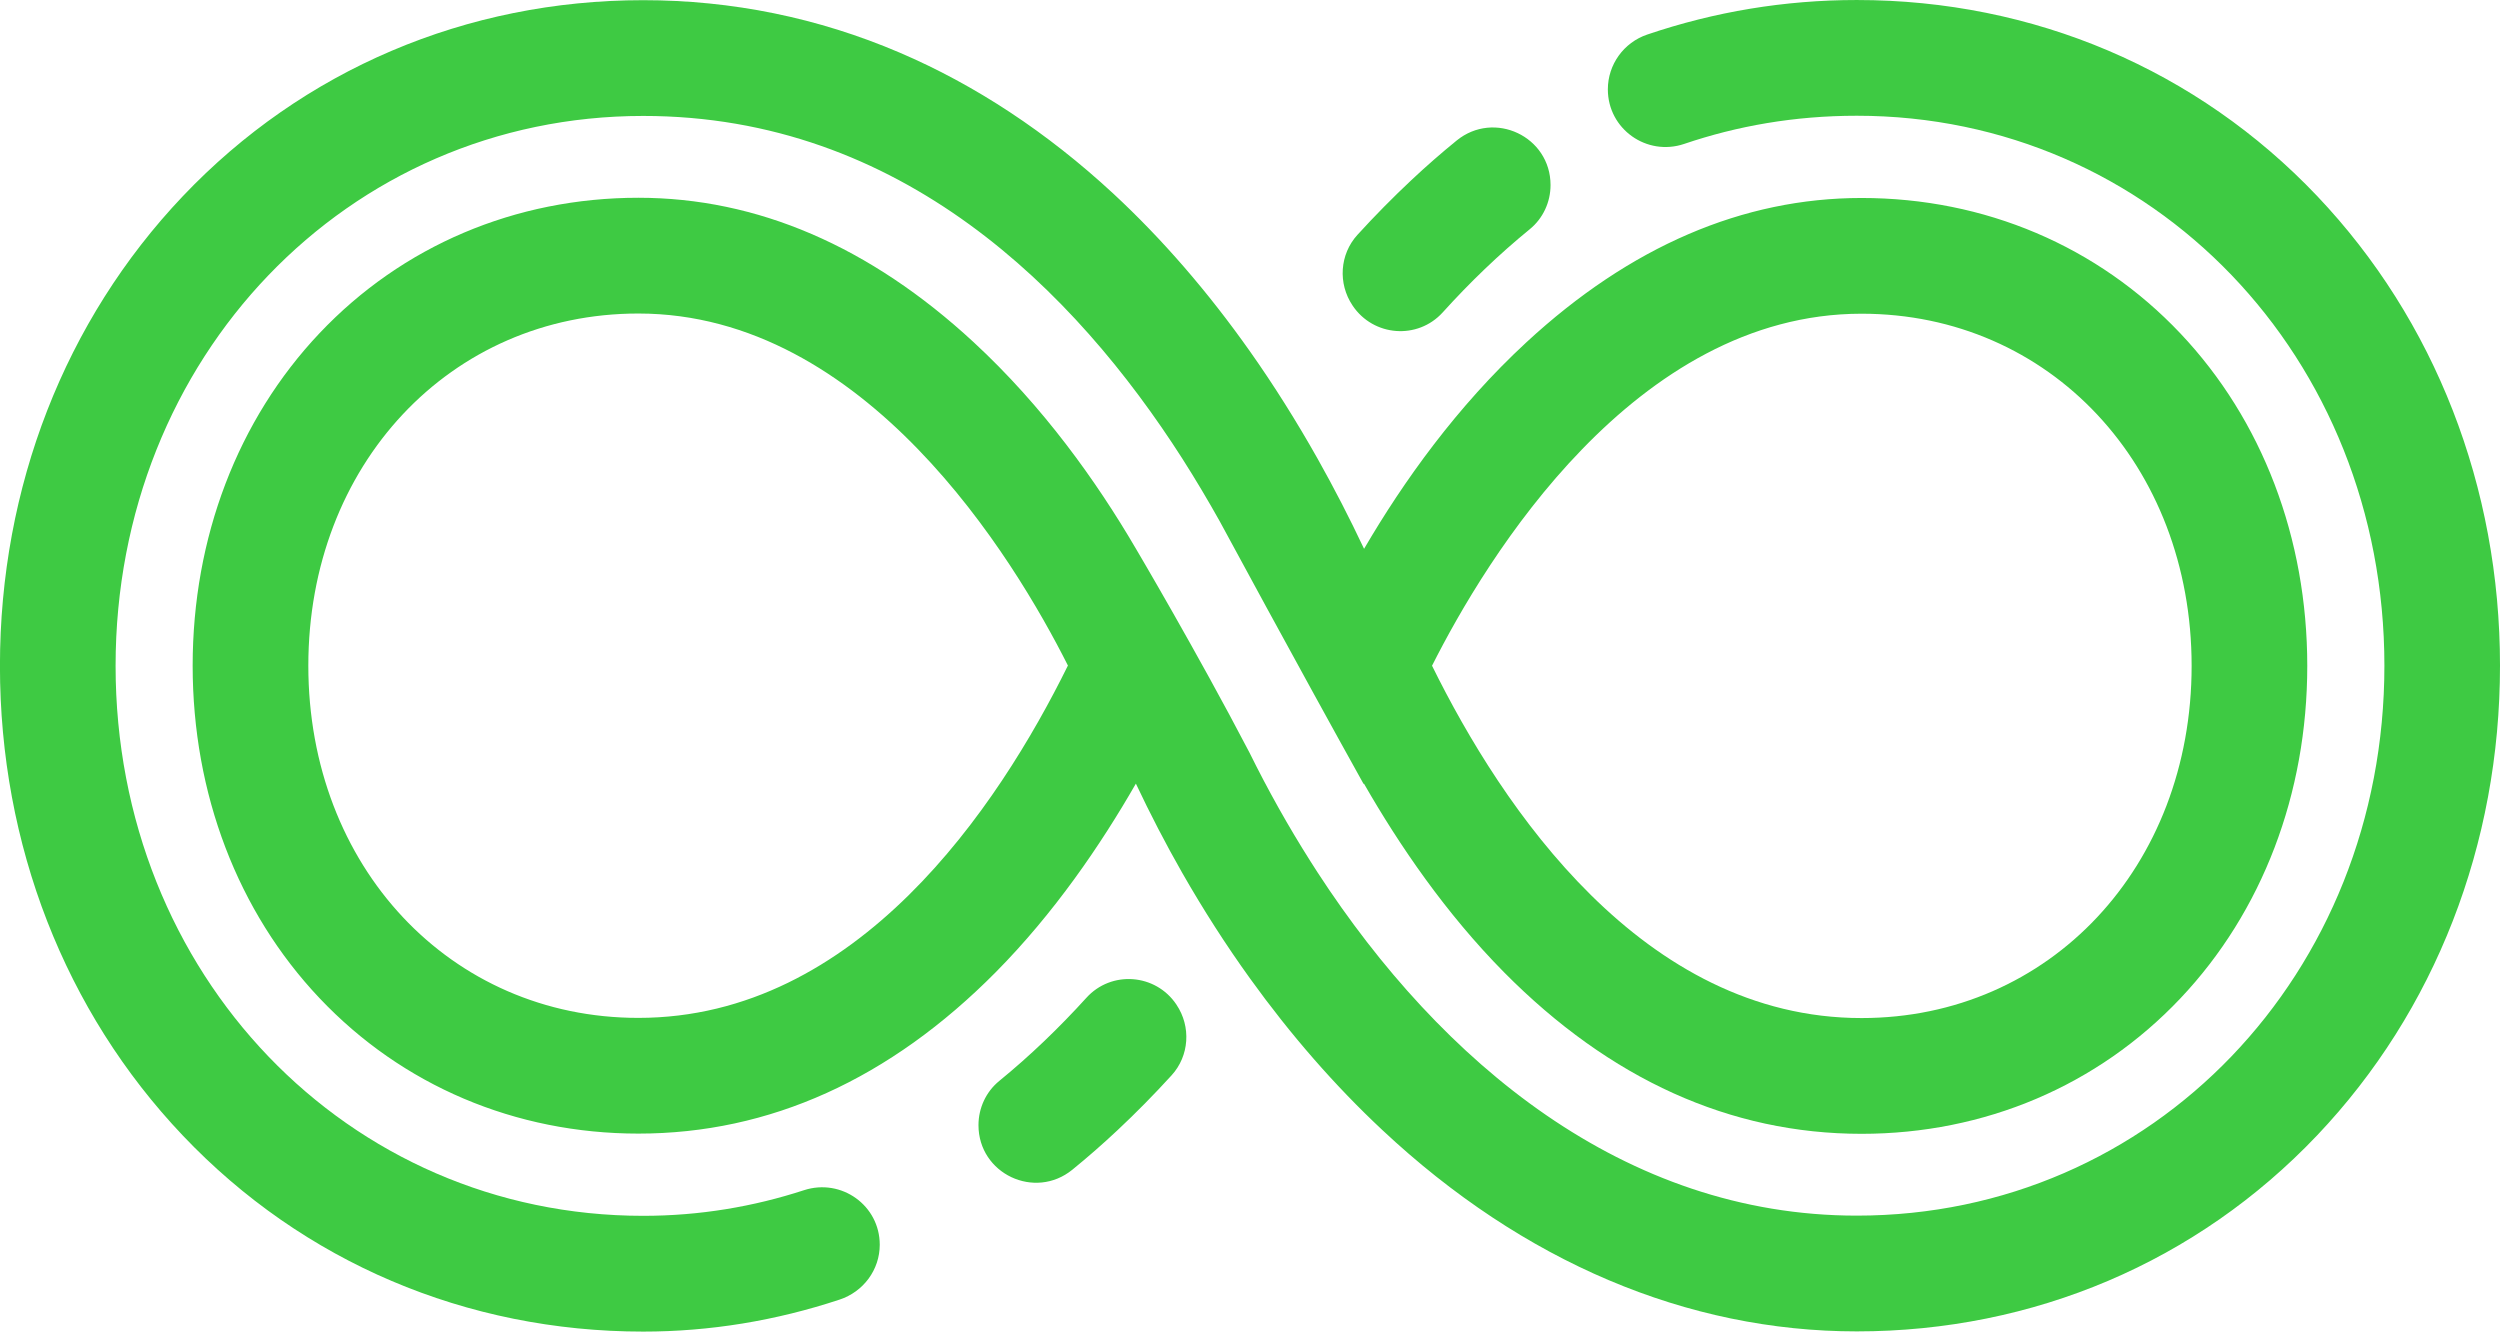
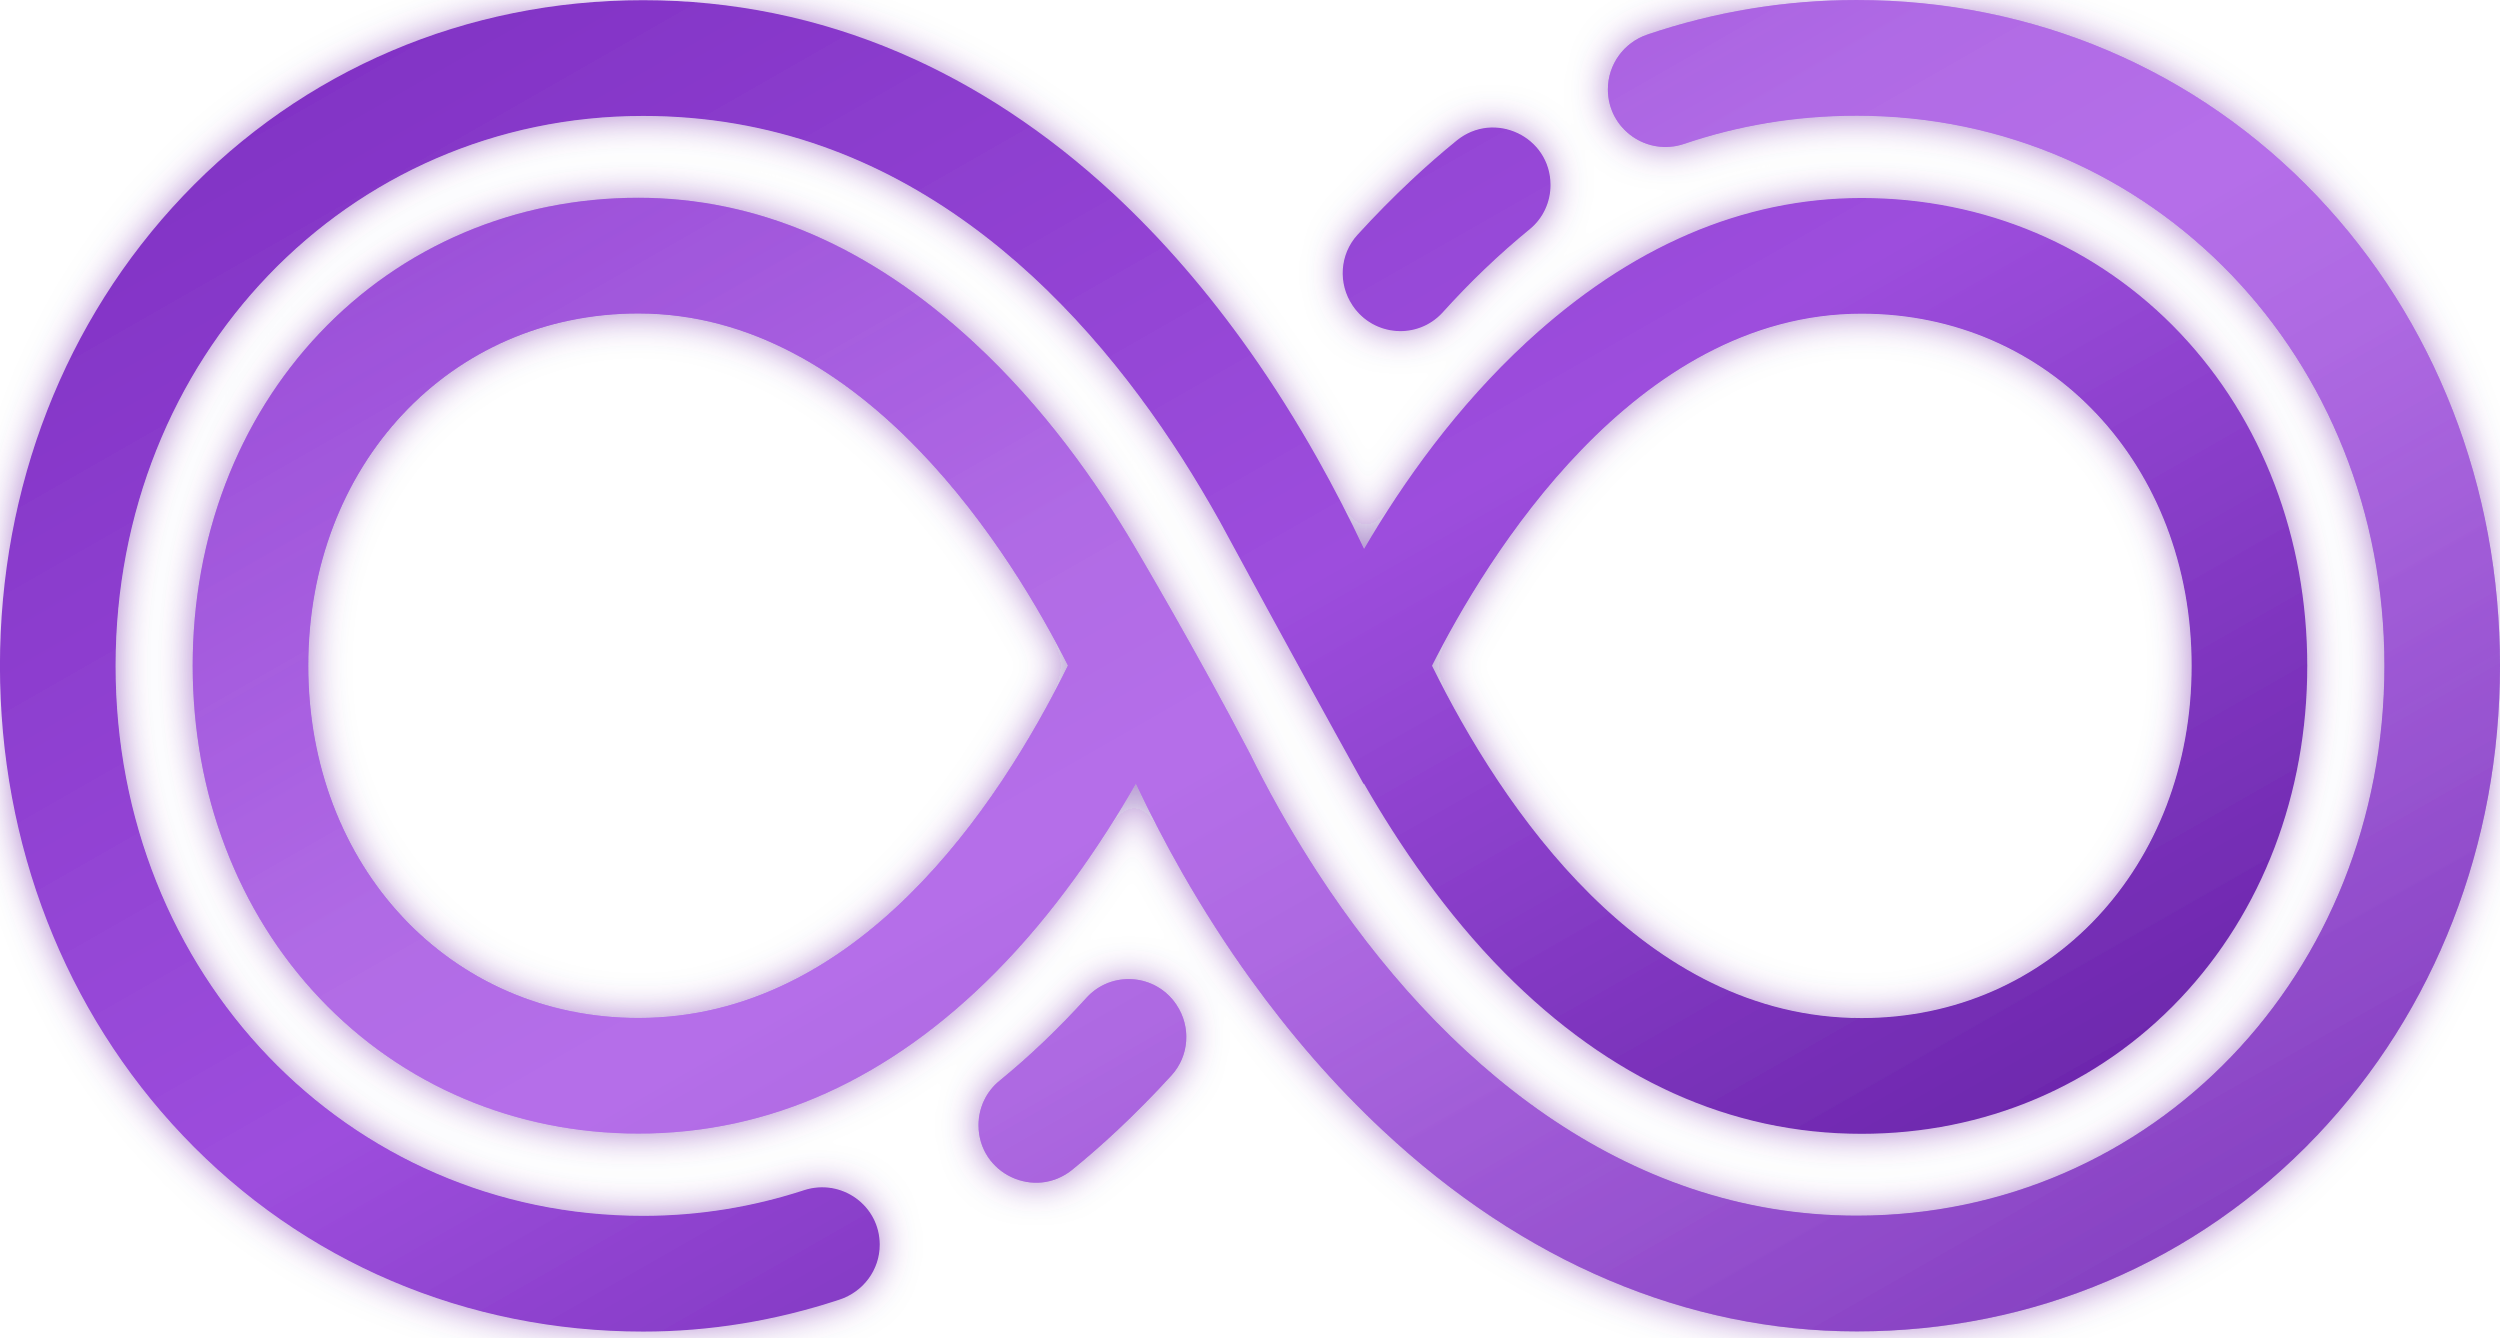
<svg xmlns="http://www.w3.org/2000/svg" width="402" height="215" viewBox="0 0 402 215" fill="none">
-   <path d="M182.653 88.227C176.304 77.374 167.738 65.356 156.532 54.998C139.869 39.599 121.738 31.8 102.65 31.8C82.875 31.8 64.667 39.53 51.38 53.579C38.224 67.486 30.979 86.473 30.979 107.038C30.979 127.617 38.224 146.597 51.38 160.503C64.667 174.553 82.871 182.283 102.65 182.283C123.743 182.283 143.084 173.537 160.143 156.3C169.474 146.866 176.934 135.963 182.65 126.006C184.97 130.928 187.455 135.713 190.094 140.339C193.49 146.281 197.127 151.954 201 157.331C207.491 166.353 214.621 174.549 222.292 181.721C244.898 202.897 271.273 214.088 298.569 214.088C326.999 214.088 353.292 202.897 372.595 182.564C391.556 162.596 402 135.778 402 107.038C402 78.309 391.552 51.495 372.595 31.519C353.292 11.194 326.999 0.002 298.569 0.002C286.991 0.002 275.694 1.883 264.869 5.559C261.093 6.844 258.542 10.382 258.542 14.37C258.542 20.751 264.8 25.185 270.835 23.135C279.316 20.258 288.543 18.612 298.573 18.612C346.144 18.612 383.412 57.456 383.412 107.038C383.412 156.634 346.144 195.474 298.573 195.474C261.147 195.474 231.719 170.764 211.901 140.339C211.513 139.743 211.137 139.155 210.76 138.559C207.149 132.867 203.861 126.986 200.923 121.033C192.43 104.753 182.653 88.227 182.653 88.227ZM102.65 163.676C72.392 163.676 49.579 139.328 49.579 107.041C49.579 74.766 72.392 50.414 102.65 50.414C139.166 50.414 163.013 89.731 171.721 107.018C160.458 129.851 137.829 163.676 102.65 163.676ZM189.153 161.515C185.819 156.554 178.701 156.008 174.687 160.45C170.315 165.268 165.644 169.761 160.681 173.814C158.557 175.549 157.339 178.172 157.339 180.925C157.339 188.736 166.393 193.017 172.447 188.079C174.909 186.075 177.326 183.96 179.703 181.729C182.68 178.941 185.58 175.995 188.392 172.91C191.246 169.784 191.546 165.076 189.18 161.561L189.153 161.515Z" fill="#3ECA43" />
-   <path d="M219.277 126.083L219.315 125.994C225.035 135.967 232.502 146.885 241.844 156.335C258.896 173.568 278.249 182.318 299.337 182.318C319.112 182.318 337.324 174.588 350.607 160.538C363.764 146.632 371.009 127.648 371.009 107.073C371.009 86.505 363.764 67.521 350.607 53.614C337.324 39.565 319.116 31.835 299.337 31.835C280.246 31.835 262.123 39.635 245.455 55.033C234.254 65.387 225.688 77.397 219.342 88.251C216.987 83.251 214.49 78.417 211.871 73.759C208.456 67.698 204.826 61.929 200.996 56.503C194.235 46.926 186.864 38.404 179.008 31.123C168.383 21.286 156.825 13.663 144.659 8.46C131.583 2.864 117.708 0.029 103.423 0.029C74.989 0.029 48.699 11.221 29.396 31.55C10.436 51.526 -0.009 78.34 -0.009 107.069C-0.009 135.809 10.436 162.623 29.396 182.595C48.695 202.928 74.989 214.12 103.423 214.12C114.151 214.12 124.734 212.374 135.002 208.978C138.832 207.716 141.463 204.19 141.463 200.151C141.463 193.829 135.294 189.429 129.286 191.383C121.154 194.032 112.526 195.505 103.426 195.505C55.852 195.505 18.587 156.662 18.587 107.069C18.587 57.483 55.852 18.643 103.426 18.643C144.897 18.643 172.847 46.746 190.125 73.755C192.288 77.147 194.285 80.52 196.125 83.809C196.125 83.809 208.379 106.488 219.277 126.083ZM299.337 163.704C264.162 163.704 241.529 129.879 230.271 107.049C238.983 89.762 262.829 50.445 299.337 50.445C329.599 50.445 352.413 74.798 352.413 107.073C352.413 139.355 329.599 163.704 299.337 163.704ZM217.513 49.157C220.852 54.122 227.962 54.668 231.984 50.238C236.351 45.403 241.022 40.911 245.981 36.862C248.113 35.127 249.327 32.504 249.327 29.758C249.327 21.947 240.269 17.671 234.219 22.605C231.761 24.608 229.341 26.716 226.967 28.947C223.986 31.743 221.086 34.681 218.274 37.765C215.416 40.9 215.124 45.596 217.483 49.111L217.513 49.157Z" fill="#3ECA43" />
+   <filter id="glow1" x="-50%" y="-50%" width="200%" height="200%">
+     <feGaussianBlur stdDeviation="8" result="blur" />
+     <feComposite in="SourceGraphic" in2="blur" operator="over" />
+   </filter>
+   <defs>
+     <linearGradient id="purpleGradient" x1="0%" y1="0%" x2="100%" y2="100%">
+       <stop offset="0%" stop-color="#7B2CBF" />
+       <stop offset="50%" stop-color="#9D4EDD" />
+       <stop offset="100%" stop-color="#5A189A" />
+     </linearGradient>
+     <linearGradient id="shimmerGradient" x1="0%" y1="0%" x2="100%" y2="100%">
+       <stop offset="0%" stop-color="#C77DFF" stop-opacity="0.7" />
+       <stop offset="40%" stop-color="#E0AAFF" stop-opacity="0.9" />
+       <stop offset="60%" stop-color="#E0AAFF" stop-opacity="0.9" />
+       <stop offset="100%" stop-color="#C77DFF" stop-opacity="0.7" />
+     </linearGradient>
+   </defs>
+   <g filter="url(#shadow)">
+     <path d="M182.653 88.227C176.304 77.374 167.738 65.356 156.532 54.998C139.869 39.599 121.738 31.8 102.65 31.8C82.875 31.8 64.667 39.53 51.38 53.579C38.224 67.486 30.979 86.473 30.979 107.038C30.979 127.617 38.224 146.597 51.38 160.503C64.667 174.553 82.871 182.283 102.65 182.283C123.743 182.283 143.084 173.537 160.143 156.3C169.474 146.866 176.934 135.963 182.65 126.006C184.97 130.928 187.455 135.713 190.094 140.339C193.49 146.281 197.127 151.954 201 157.331C207.491 166.353 214.621 174.549 222.292 181.721C244.898 202.897 271.273 214.088 298.569 214.088C326.999 214.088 353.292 202.897 372.595 182.564C391.556 162.596 402 135.778 402 107.038C402 78.309 391.552 51.495 372.595 31.519C353.292 11.194 326.999 0.002 298.569 0.002C286.991 0.002 275.694 1.883 264.869 5.559C261.093 6.844 258.542 10.382 258.542 14.37C258.542 20.751 264.8 25.185 270.835 23.135C279.316 20.258 288.543 18.612 298.573 18.612C346.144 18.612 383.412 57.456 383.412 107.038C383.412 156.634 346.144 195.474 298.573 195.474C261.147 195.474 231.719 170.764 211.901 140.339C211.513 139.743 211.137 139.155 210.76 138.559C207.149 132.867 203.861 126.986 200.923 121.033C192.43 104.753 182.653 88.227 182.653 88.227ZM102.65 163.676C72.392 163.676 49.579 139.328 49.579 107.041C49.579 74.766 72.392 50.414 102.65 50.414C139.166 50.414 163.013 89.731 171.721 107.018C160.458 129.851 137.829 163.676 102.65 163.676ZM189.153 161.515C185.819 156.554 178.701 156.008 174.687 160.45C170.315 165.268 165.644 169.761 160.681 173.814C158.557 175.549 157.339 178.172 157.339 180.925C157.339 188.736 166.393 193.017 172.447 188.079C174.909 186.075 177.326 183.96 179.703 181.729C182.68 178.941 185.58 175.995 188.392 172.91C191.246 169.784 191.546 165.076 189.18 161.561L189.153 161.515Z" fill="url(#purpleGradient)" />
+     <path d="M219.277 126.083L219.315 125.994C225.035 135.967 232.502 146.885 241.844 156.335C258.896 173.568 278.249 182.318 299.337 182.318C319.112 182.318 337.324 174.588 350.607 160.538C363.764 146.632 371.009 127.648 371.009 107.073C371.009 86.505 363.764 67.521 350.607 53.614C337.324 39.565 319.116 31.835 299.337 31.835C280.246 31.835 262.123 39.635 245.455 55.033C234.254 65.387 225.688 77.397 219.342 88.251C216.987 83.251 214.49 78.417 211.871 73.759C208.456 67.698 204.826 61.929 200.996 56.503C194.235 46.926 186.864 38.404 179.008 31.123C168.383 21.286 156.825 13.663 144.659 8.46C131.583 2.864 117.708 0.029 103.423 0.029C74.989 0.029 48.699 11.221 29.396 31.55C10.436 51.526 -0.009 78.34 -0.009 107.069C-0.009 135.809 10.436 162.623 29.396 182.595C48.695 202.928 74.989 214.12 103.423 214.12C114.151 214.12 124.734 212.374 135.002 208.978C138.832 207.716 141.463 204.19 141.463 200.151C141.463 193.829 135.294 189.429 129.286 191.383C121.154 194.032 112.526 195.505 103.426 195.505C55.852 195.505 18.587 156.662 18.587 107.069C18.587 57.483 55.852 18.643 103.426 18.643C144.897 18.643 172.847 46.746 190.125 73.755C192.288 77.147 194.285 80.52 196.125 83.809C196.125 83.809 208.379 106.488 219.277 126.083ZM299.337 163.704C264.162 163.704 241.529 129.879 230.271 107.049C238.983 89.762 262.829 50.445 299.337 50.445C329.599 50.445 352.413 74.798 352.413 107.073C352.413 139.355 329.599 163.704 299.337 163.704ZM217.513 49.157C220.852 54.122 227.962 54.668 231.984 50.238C236.351 45.403 241.022 40.911 245.981 36.862C248.113 35.127 249.327 32.504 249.327 29.758C249.327 21.947 240.269 17.671 234.219 22.605C231.761 24.608 229.341 26.716 226.967 28.947C223.986 31.743 221.086 34.681 218.274 37.765C215.416 40.9 215.124 45.596 217.483 49.111L217.513 49.157Z" fill="url(#purpleGradient)" />
+   </g>
+   <g opacity="0.4">
+     <path d="M182.653 88.227C176.304 77.374 167.738 65.356 156.532 54.998C139.869 39.599 121.738 31.8 102.65 31.8C82.875 31.8 64.667 39.53 51.38 53.579C38.224 67.486 30.979 86.473 30.979 107.038C30.979 127.617 38.224 146.597 51.38 160.503C64.667 174.553 82.871 182.283 102.65 182.283C123.743 182.283 143.084 173.537 160.143 156.3C169.474 146.866 176.934 135.963 182.65 126.006C184.97 130.928 187.455 135.713 190.094 140.339C193.49 146.281 197.127 151.954 201 157.331C207.491 166.353 214.621 174.549 222.292 181.721C244.898 202.897 271.273 214.088 298.569 214.088C326.999 214.088 353.292 202.897 372.595 182.564C391.556 162.596 402 135.778 402 107.038C402 78.309 391.552 51.495 372.595 31.519C353.292 11.194 326.999 0.002 298.569 0.002C286.991 0.002 275.694 1.883 264.869 5.559C261.093 6.844 258.542 10.382 258.542 14.37C258.542 20.751 264.8 25.185 270.835 23.135C279.316 20.258 288.543 18.612 298.573 18.612C346.144 18.612 383.412 57.456 383.412 107.038C383.412 156.634 346.144 195.474 298.573 195.474C261.147 195.474 231.719 170.764 211.901 140.339C211.513 139.743 211.137 139.155 210.76 138.559C207.149 132.867 203.861 126.986 200.923 121.033C192.43 104.753 182.653 88.227 182.653 88.227ZM102.65 163.676C72.392 163.676 49.579 139.328 49.579 107.041C49.579 74.766 72.392 50.414 102.65 50.414C139.166 50.414 163.013 89.731 171.721 107.018C160.458 129.851 137.829 163.676 102.65 163.676ZM189.153 161.515C185.819 156.554 178.701 156.008 174.687 160.45C170.315 165.268 165.644 169.761 160.681 173.814C158.557 175.549 157.339 178.172 157.339 180.925C157.339 188.736 166.393 193.017 172.447 188.079C174.909 186.075 177.326 183.96 179.703 181.729C182.68 178.941 185.58 175.995 188.392 172.91C191.246 169.784 191.546 165.076 189.18 161.561L189.153 161.515Z" fill="url(#shimmerGradient)" />
+   </g>
+   <defs>
+     <filter id="shadow" x="-10%" y="-10%" width="120%" height="120%">
+       <feDropShadow dx="0" dy="0" stdDeviation="3" flood-color="#5A189A" flood-opacity="0.5" />
+     </filter>
+   </defs>
</svg>
